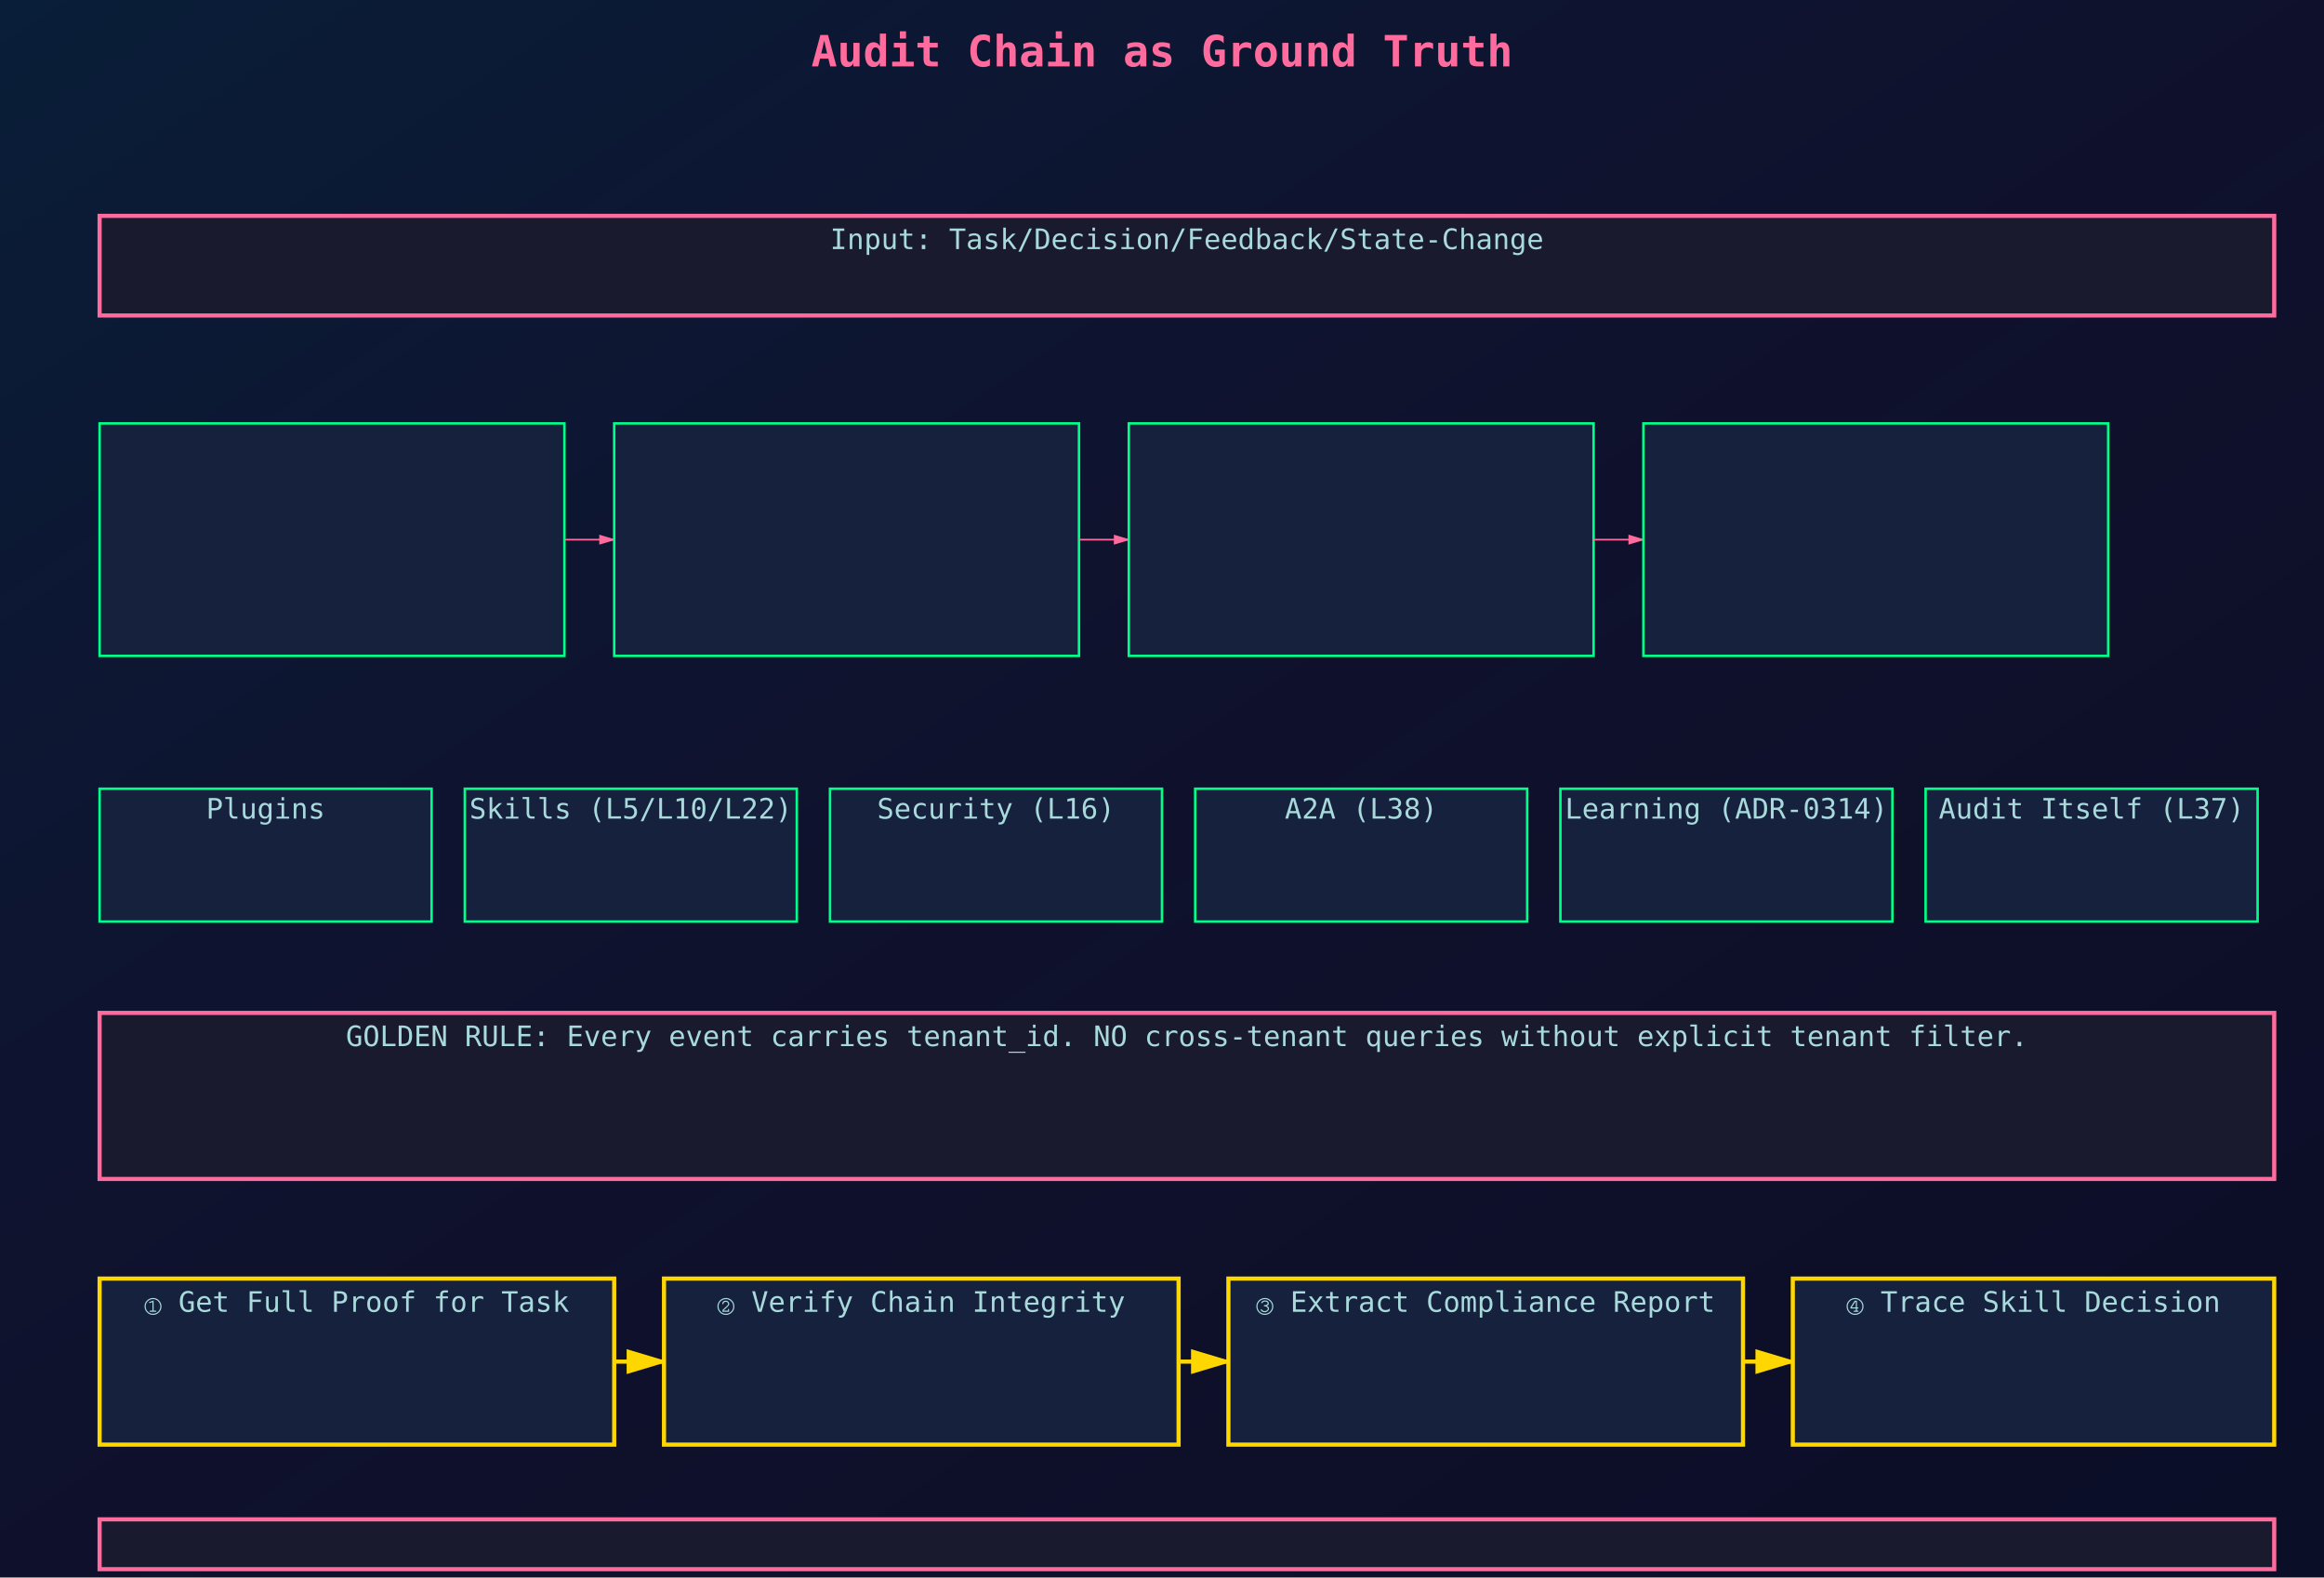
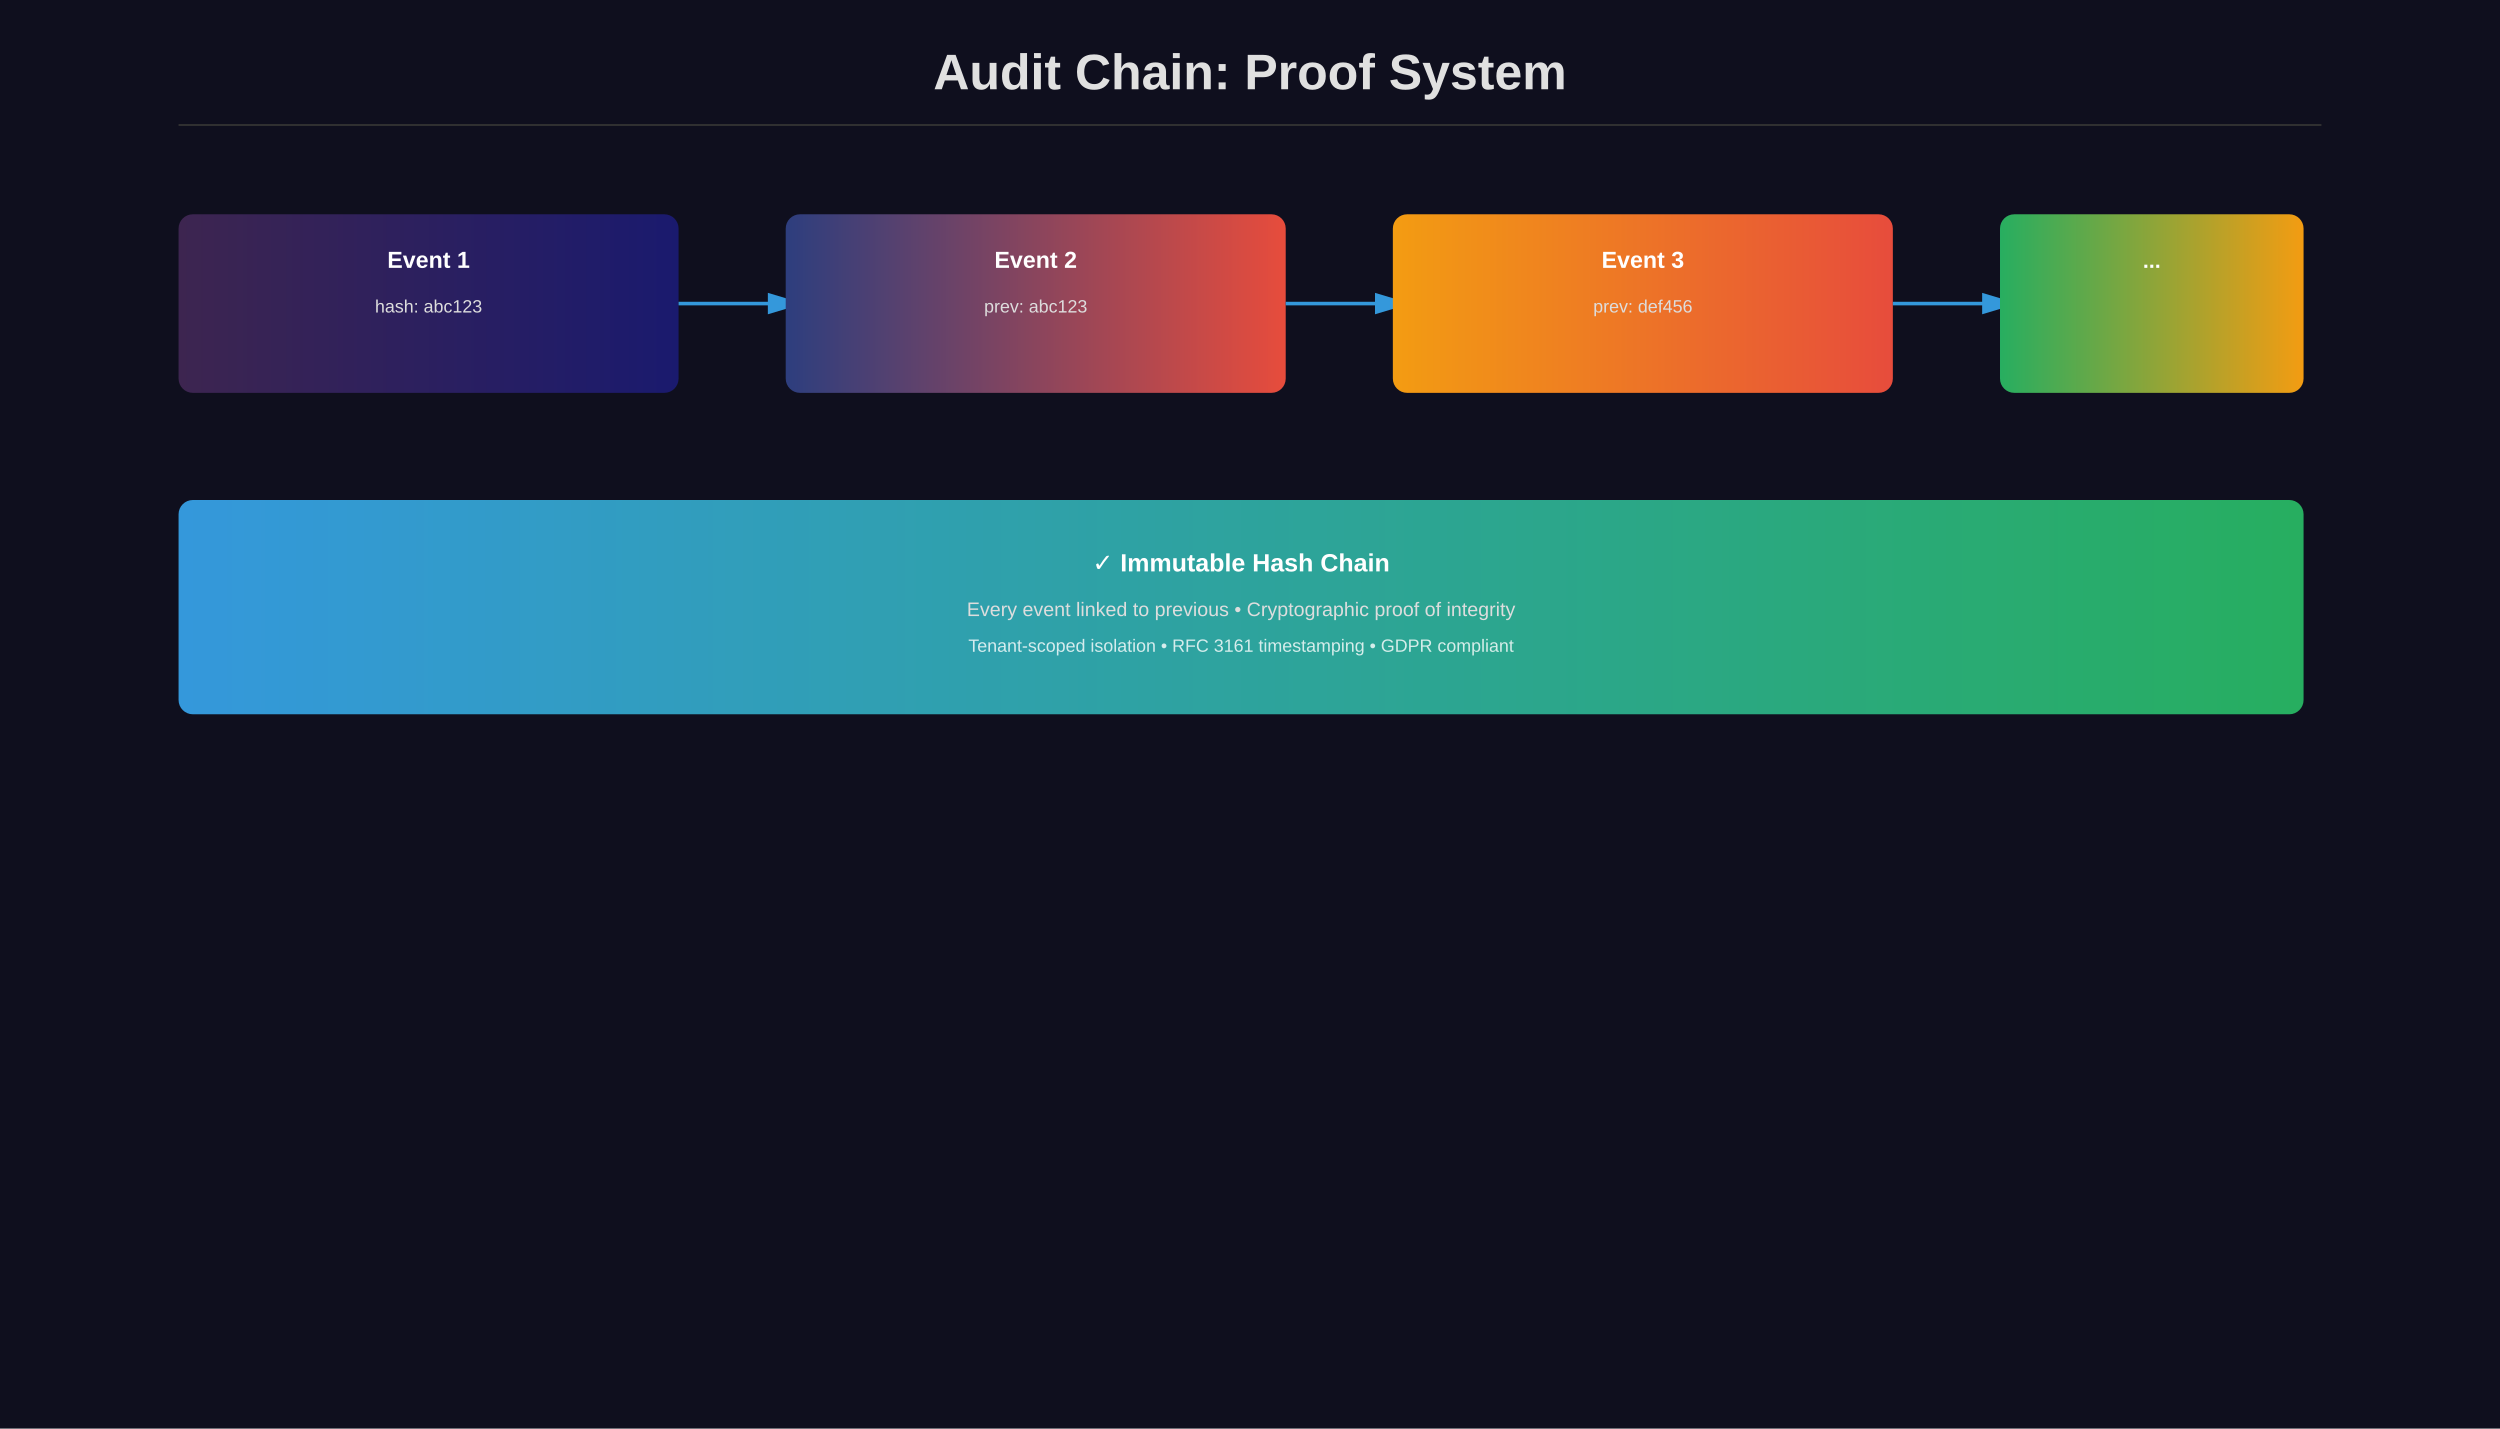
- <svg xmlns="http://www.w3.org/2000/svg" viewBox="0 0 1400 950">
+ <svg xmlns="http://www.w3.org/2000/svg" viewBox="0 0 1400 800" width="1400" height="800" font-family="Segoe UI, Arial, sans-serif">
  <defs>
-     <linearGradient id="grad" x1="0%" y1="0%" x2="100%" y2="100%">
-       <stop offset="0%" style="stop-color:#00d4ff;stop-opacity:0.08" />
-       <stop offset="100%" style="stop-color:#ff006e;stop-opacity:0" />
+     <linearGradient id="g0" x1="0%" y1="0%" x2="100%" y2="0%">
+       <stop offset="0%" style="stop-color:#1a1a3e" />
+       <stop offset="100%" style="stop-color:#2d1b4e" />
    </linearGradient>
-     <style>
-       .bg { fill: #0a0e27; }
-       .title { font-size: 26px; font-weight: bold; fill: #ff6b9d; font-family: monospace; }
-       .subtitle { font-size: 22px; font-weight: bold; fill: #00d4ff; font-family: monospace; }
-       .label { font-size: 17px; fill: #a8dadc; font-family: monospace; }
-       .desc { font-size: 15px; fill: #888; font-family: monospace; }
-       .chain-box { fill: #1a1a2e; stroke: #ff6b9d; stroke-width: 2.5; }
-       .event-box { fill: #16213e; stroke: #00ff88; stroke-width: 1.5; }
-       .proof-box { fill: #16213e; stroke: #ffd700; stroke-width: 2.5; }
-       .arrow-chain { stroke: #ff6b9d; stroke-width: 2.5.5; fill: none; marker-end: url(#arrowhead-chain); }
-       .arrow-proof { stroke: #ffd700; stroke-width: 2.5; fill: none; marker-end: url(#arrowhead-proof); }
-       .code { font-size: 14px; fill: #00ff88; font-family: monospace; letter-spacing: -1px; }
-       .hash { font-size: 13px; fill: #666; font-family: monospace; word-break: break-all; }
-       .check { font-size: 17px; fill: #00ff88; font-family: monospace; }
-     </style>
-     <marker id="arrowhead-chain" markerWidth="10" markerHeight="10" refX="9" refY="3" orient="auto">
-       <polygon points="0 0, 10 3, 0 6" fill="#ff6b9d" />
-     </marker>
-     <marker id="arrowhead-proof" markerWidth="10" markerHeight="10" refX="9" refY="3" orient="auto">
-       <polygon points="0 0, 10 3, 0 6" fill="#ffd700" />
+     <linearGradient id="g1" x1="0%" y1="0%" x2="100%" y2="0%">
+       <stop offset="0%" style="stop-color:#3d2550" />
+       <stop offset="100%" style="stop-color:#1a1a6e" />
+     </linearGradient>
+     <linearGradient id="g2" x1="0%" y1="0%" x2="100%" y2="0%">
+       <stop offset="0%" style="stop-color:#2d3e7e" />
+       <stop offset="100%" style="stop-color:#e74c3c" />
+     </linearGradient>
+     <linearGradient id="g3" x1="0%" y1="0%" x2="100%" y2="0%">
+       <stop offset="0%" style="stop-color:#f39c12" />
+       <stop offset="100%" style="stop-color:#e74c3c" />
+     </linearGradient>
+     <linearGradient id="g4" x1="0%" y1="0%" x2="100%" y2="0%">
+       <stop offset="0%" style="stop-color:#27ae60" />
+       <stop offset="100%" style="stop-color:#f39c12" />
+     </linearGradient>
+     <linearGradient id="g5" x1="0%" y1="0%" x2="100%" y2="0%">
+       <stop offset="0%" style="stop-color:#3498db" />
+       <stop offset="100%" style="stop-color:#27ae60" />
+     </linearGradient>
+     <linearGradient id="g6" x1="0%" y1="0%" x2="100%" y2="0%">
+       <stop offset="0%" style="stop-color:#9b59b6" />
+       <stop offset="100%" style="stop-color:#3498db" />
+     </linearGradient>
+   </defs>
+   <rect width="1400" height="800" fill="#0f0f1e" />
+   <text x="700" y="50" text-anchor="middle" fill="#e0e0e0" font-size="28" font-weight="bold">Audit Chain: Proof System</text>
+   <line x1="100" y1="70" x2="1300" y2="70" stroke="#333" stroke-width="1" />
+   <rect x="100" y="120" width="280" height="100" rx="8" fill="url(#g1)" />
+   <text x="240" y="150" text-anchor="middle" fill="#fff" font-size="13" font-weight="bold">Event 1</text>
+   <text x="240" y="175" text-anchor="middle" fill="#ddd" font-size="10">hash: abc123</text>
+   <line x1="380" y1="170" x2="440" y2="170" stroke="#3498db" stroke-width="2" marker-end="url(#arrow)" />
+   <rect x="440" y="120" width="280" height="100" rx="8" fill="url(#g2)" />
+   <text x="580" y="150" text-anchor="middle" fill="#fff" font-size="13" font-weight="bold">Event 2</text>
+   <text x="580" y="175" text-anchor="middle" fill="#ddd" font-size="10">prev: abc123</text>
+   <line x1="720" y1="170" x2="780" y2="170" stroke="#3498db" stroke-width="2" marker-end="url(#arrow)" />
+   <rect x="780" y="120" width="280" height="100" rx="8" fill="url(#g3)" />
+   <text x="920" y="150" text-anchor="middle" fill="#fff" font-size="13" font-weight="bold">Event 3</text>
+   <text x="920" y="175" text-anchor="middle" fill="#ddd" font-size="10">prev: def456</text>
+   <line x1="1060" y1="170" x2="1120" y2="170" stroke="#3498db" stroke-width="2" marker-end="url(#arrow)" />
+   <rect x="1120" y="120" width="170" height="100" rx="8" fill="url(#g4)" />
+   <text x="1205" y="150" text-anchor="middle" fill="#fff" font-size="12" font-weight="bold">...</text>
+   <rect x="100" y="280" width="1190" height="120" rx="8" fill="url(#g5)" />
+   <text x="695" y="320" text-anchor="middle" fill="#fff" font-size="14" font-weight="bold">✓ Immutable Hash Chain</text>
+   <text x="695" y="345" text-anchor="middle" fill="#ddd" font-size="11">Every event linked to previous • Cryptographic proof of integrity</text>
+   <text x="695" y="365" text-anchor="middle" fill="#fff" font-size="10" opacity="0.8">Tenant-scoped isolation • RFC 3161 timestamping • GDPR compliant</text>
+   <defs>
+     <marker id="arrow" markerWidth="10" markerHeight="10" refX="5" refY="3" orient="auto">
+       <polygon points="0 0, 10 3, 0 6" fill="#3498db" />
    </marker>
  </defs>
-   <rect class="bg" width="1400" height="950" />
-   <rect x="0" y="0" width="1400" height="950" fill="url(#grad)" />
-   <text x="700" y="40" class="title" text-anchor="middle">Audit Chain as Ground Truth</text>
-   <rect class="chain-box" x="60" y="130" width="1310" height="60" />
-   <text x="715" y="150" class="label" text-anchor="middle">Input: Task/Decision/Feedback/State-Change</text>
-   <g id="event1">
-     <rect class="event-box" x="60" y="255" width="280" height="140" />
-   </g>
-   <path class="arrow-chain" d="M 340 325 L 370 325" />
-   <g id="event2">
-     <rect class="event-box" x="370" y="255" width="280" height="140" />
-   </g>
-   <path class="arrow-chain" d="M 650 325 L 680 325" />
-   <g id="event3">
-     <rect class="event-box" x="680" y="255" width="280" height="140" />
-   </g>
-   <path class="arrow-chain" d="M 960 325 L 990 325" />
-   <g id="event4">
-     <rect class="event-box" x="990" y="255" width="280" height="140" />
-   </g>
-   <g id="audit-types">
-     <rect class="event-box" x="60" y="475" width="200" height="80" />
-     <text x="160" y="493" class="label" text-anchor="middle">Plugins</text>
-     <rect class="event-box" x="280" y="475" width="200" height="80" />
-     <text x="380" y="493" class="label" text-anchor="middle">Skills (L5/L10/L22)</text>
-     <rect class="event-box" x="500" y="475" width="200" height="80" />
-     <text x="600" y="493" class="label" text-anchor="middle">Security (L16)</text>
-     <rect class="event-box" x="720" y="475" width="200" height="80" />
-     <text x="820" y="493" class="label" text-anchor="middle">A2A (L38)</text>
-     <rect class="event-box" x="940" y="475" width="200" height="80" />
-     <text x="1040" y="493" class="label" text-anchor="middle">Learning (ADR-0314)</text>
-     <rect class="event-box" x="1160" y="475" width="200" height="80" />
-     <text x="1260" y="493" class="label" text-anchor="middle">Audit Itself (L37)</text>
-   </g>
-   <rect class="chain-box" x="60" y="610" width="1310" height="100" />
-   <text x="715" y="630" class="label" text-anchor="middle">GOLDEN RULE: Every event carries tenant_id. NO cross-tenant queries without explicit tenant filter.</text>
-   <g id="proof-workflow">
-     <rect class="proof-box" x="60" y="770" width="310" height="100" />
-     <text x="215" y="790" class="label" text-anchor="middle">① Get Full Proof for Task</text>
-     <path class="arrow-proof" d="M 370 820 L 400 820" />
-     <rect class="proof-box" x="400" y="770" width="310" height="100" />
-     <text x="555" y="790" class="label" text-anchor="middle">② Verify Chain Integrity</text>
-     <path class="arrow-proof" d="M 710 820 L 740 820" />
-     <rect class="proof-box" x="740" y="770" width="310" height="100" />
-     <text x="895" y="790" class="label" text-anchor="middle">③ Extract Compliance Report</text>
-     <path class="arrow-proof" d="M 1050 820 L 1080 820" />
-     <rect class="proof-box" x="1080" y="770" width="290" height="100" />
-     <text x="1225" y="790" class="label" text-anchor="middle">④ Trace Skill Decision</text>
-   </g>
-   <rect class="chain-box" x="60" y="915" width="1310" height="30" />
</svg>
